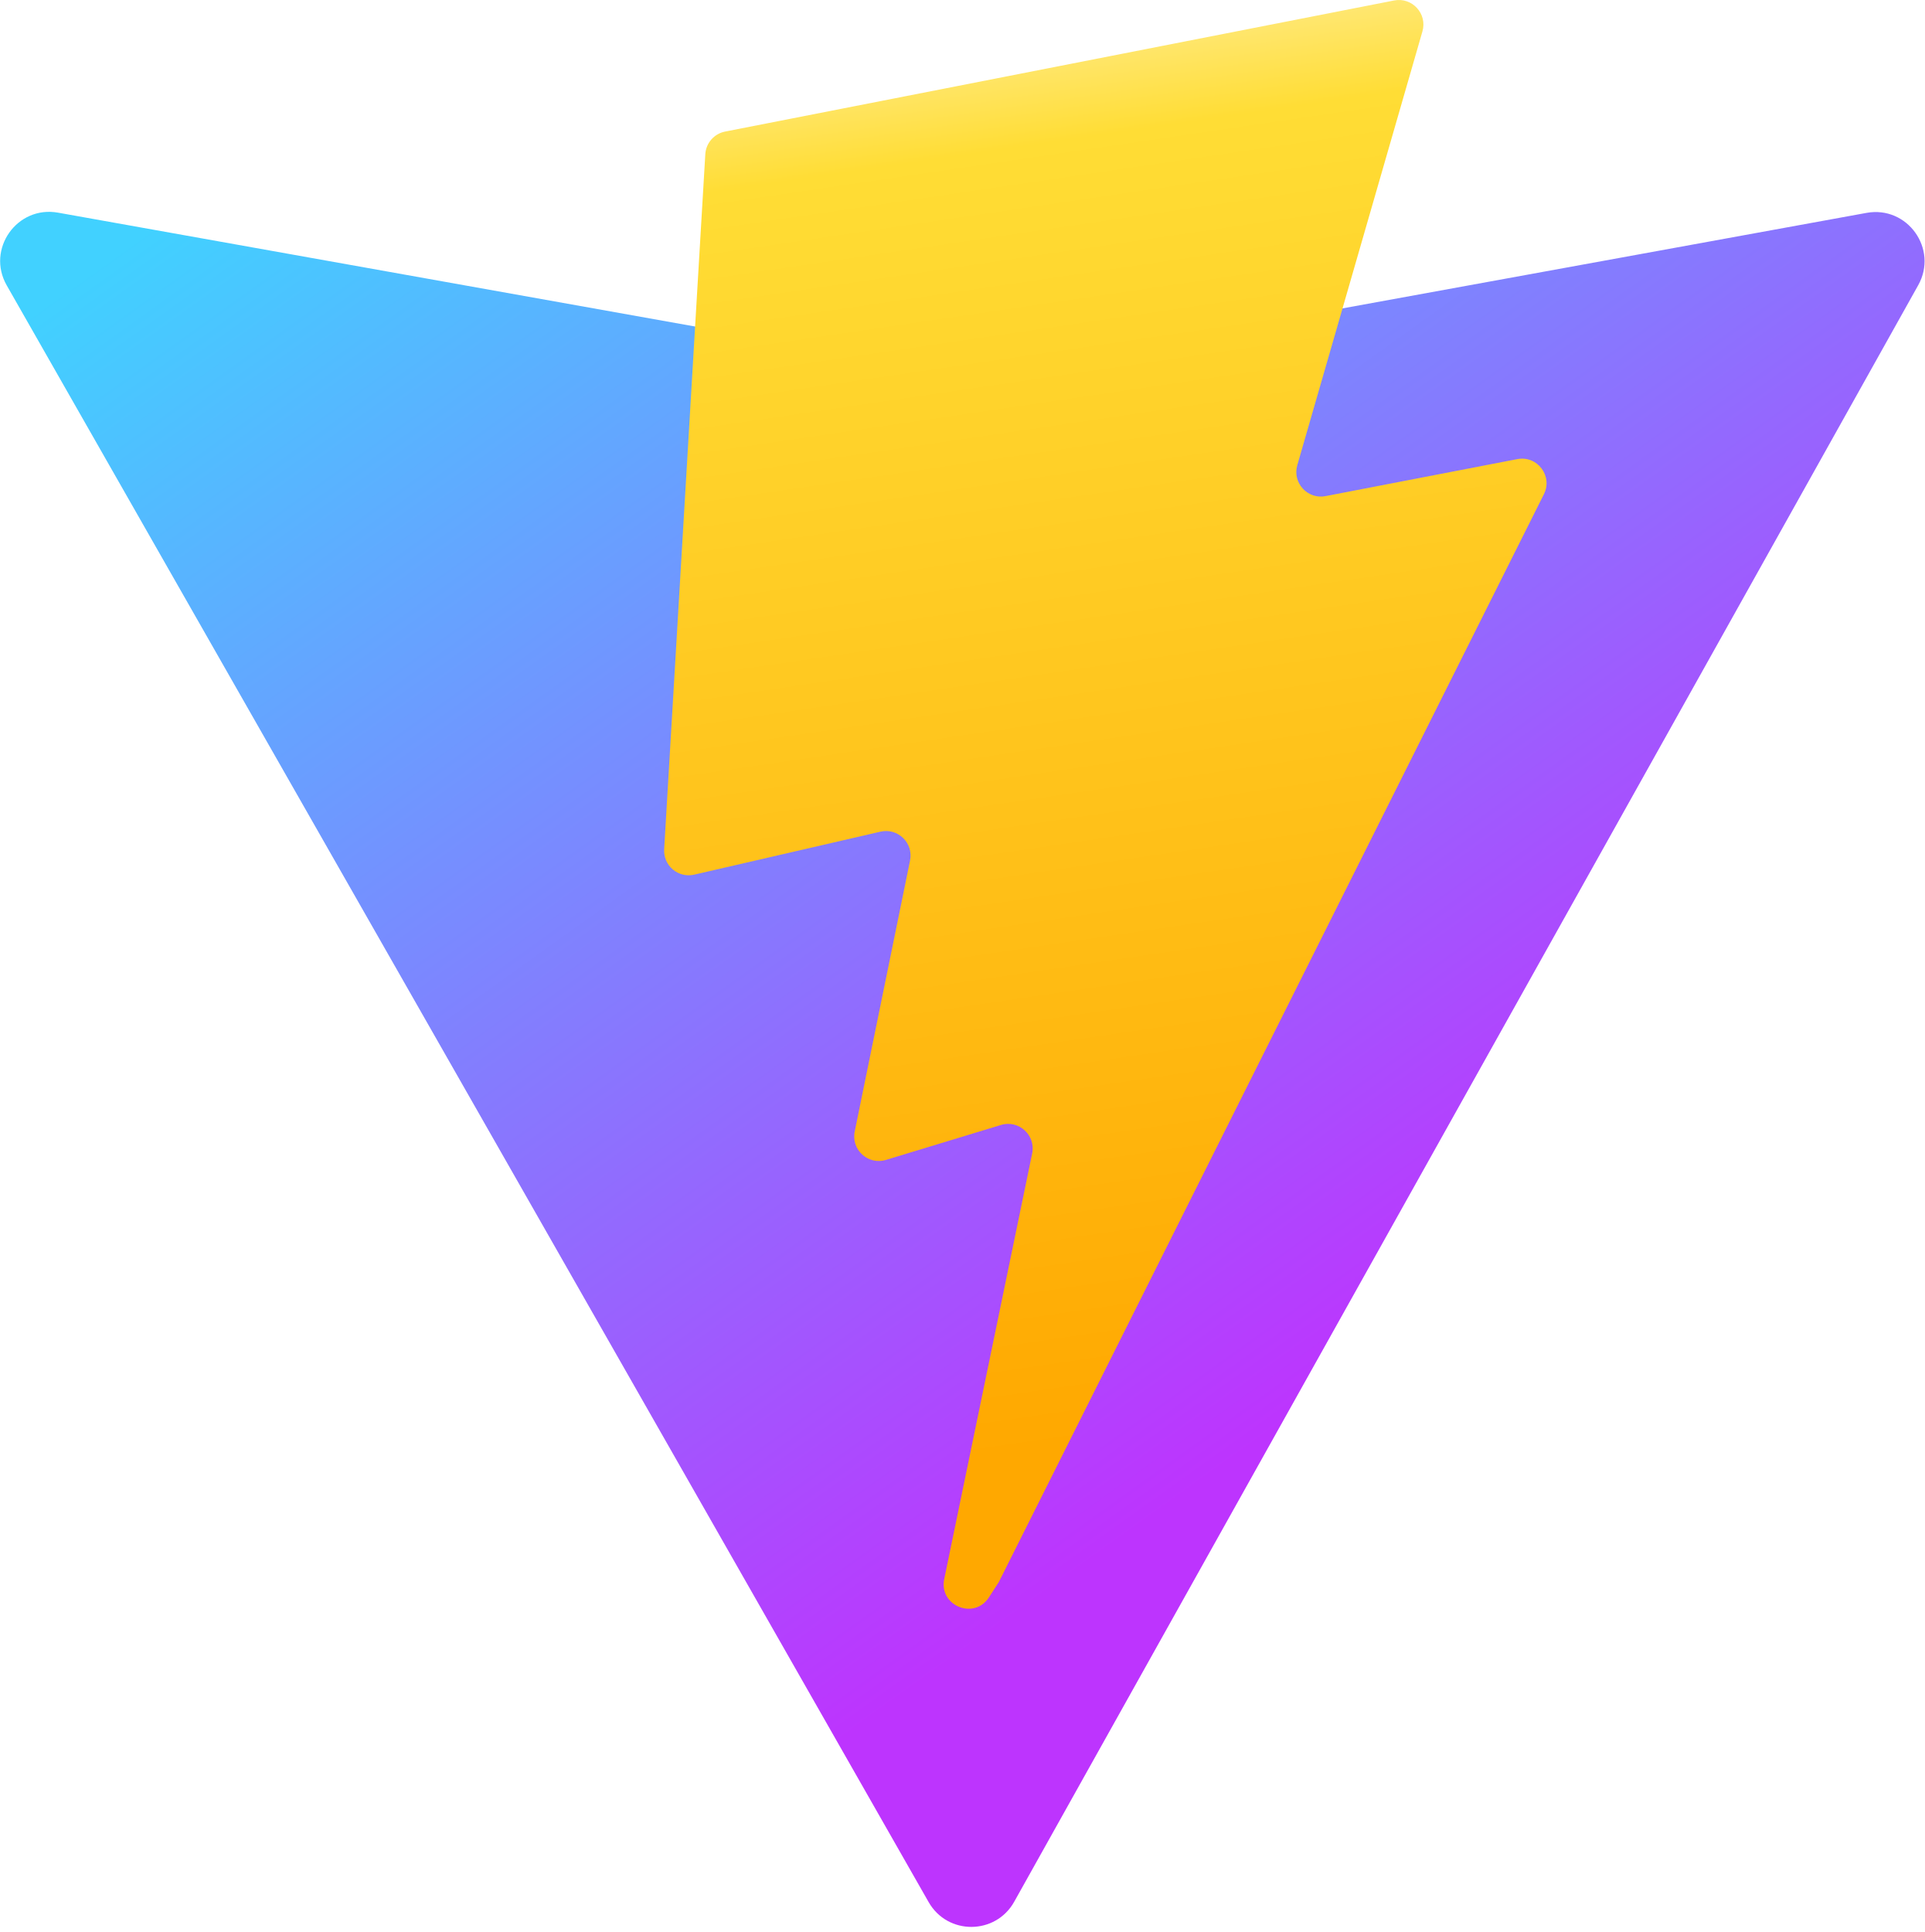
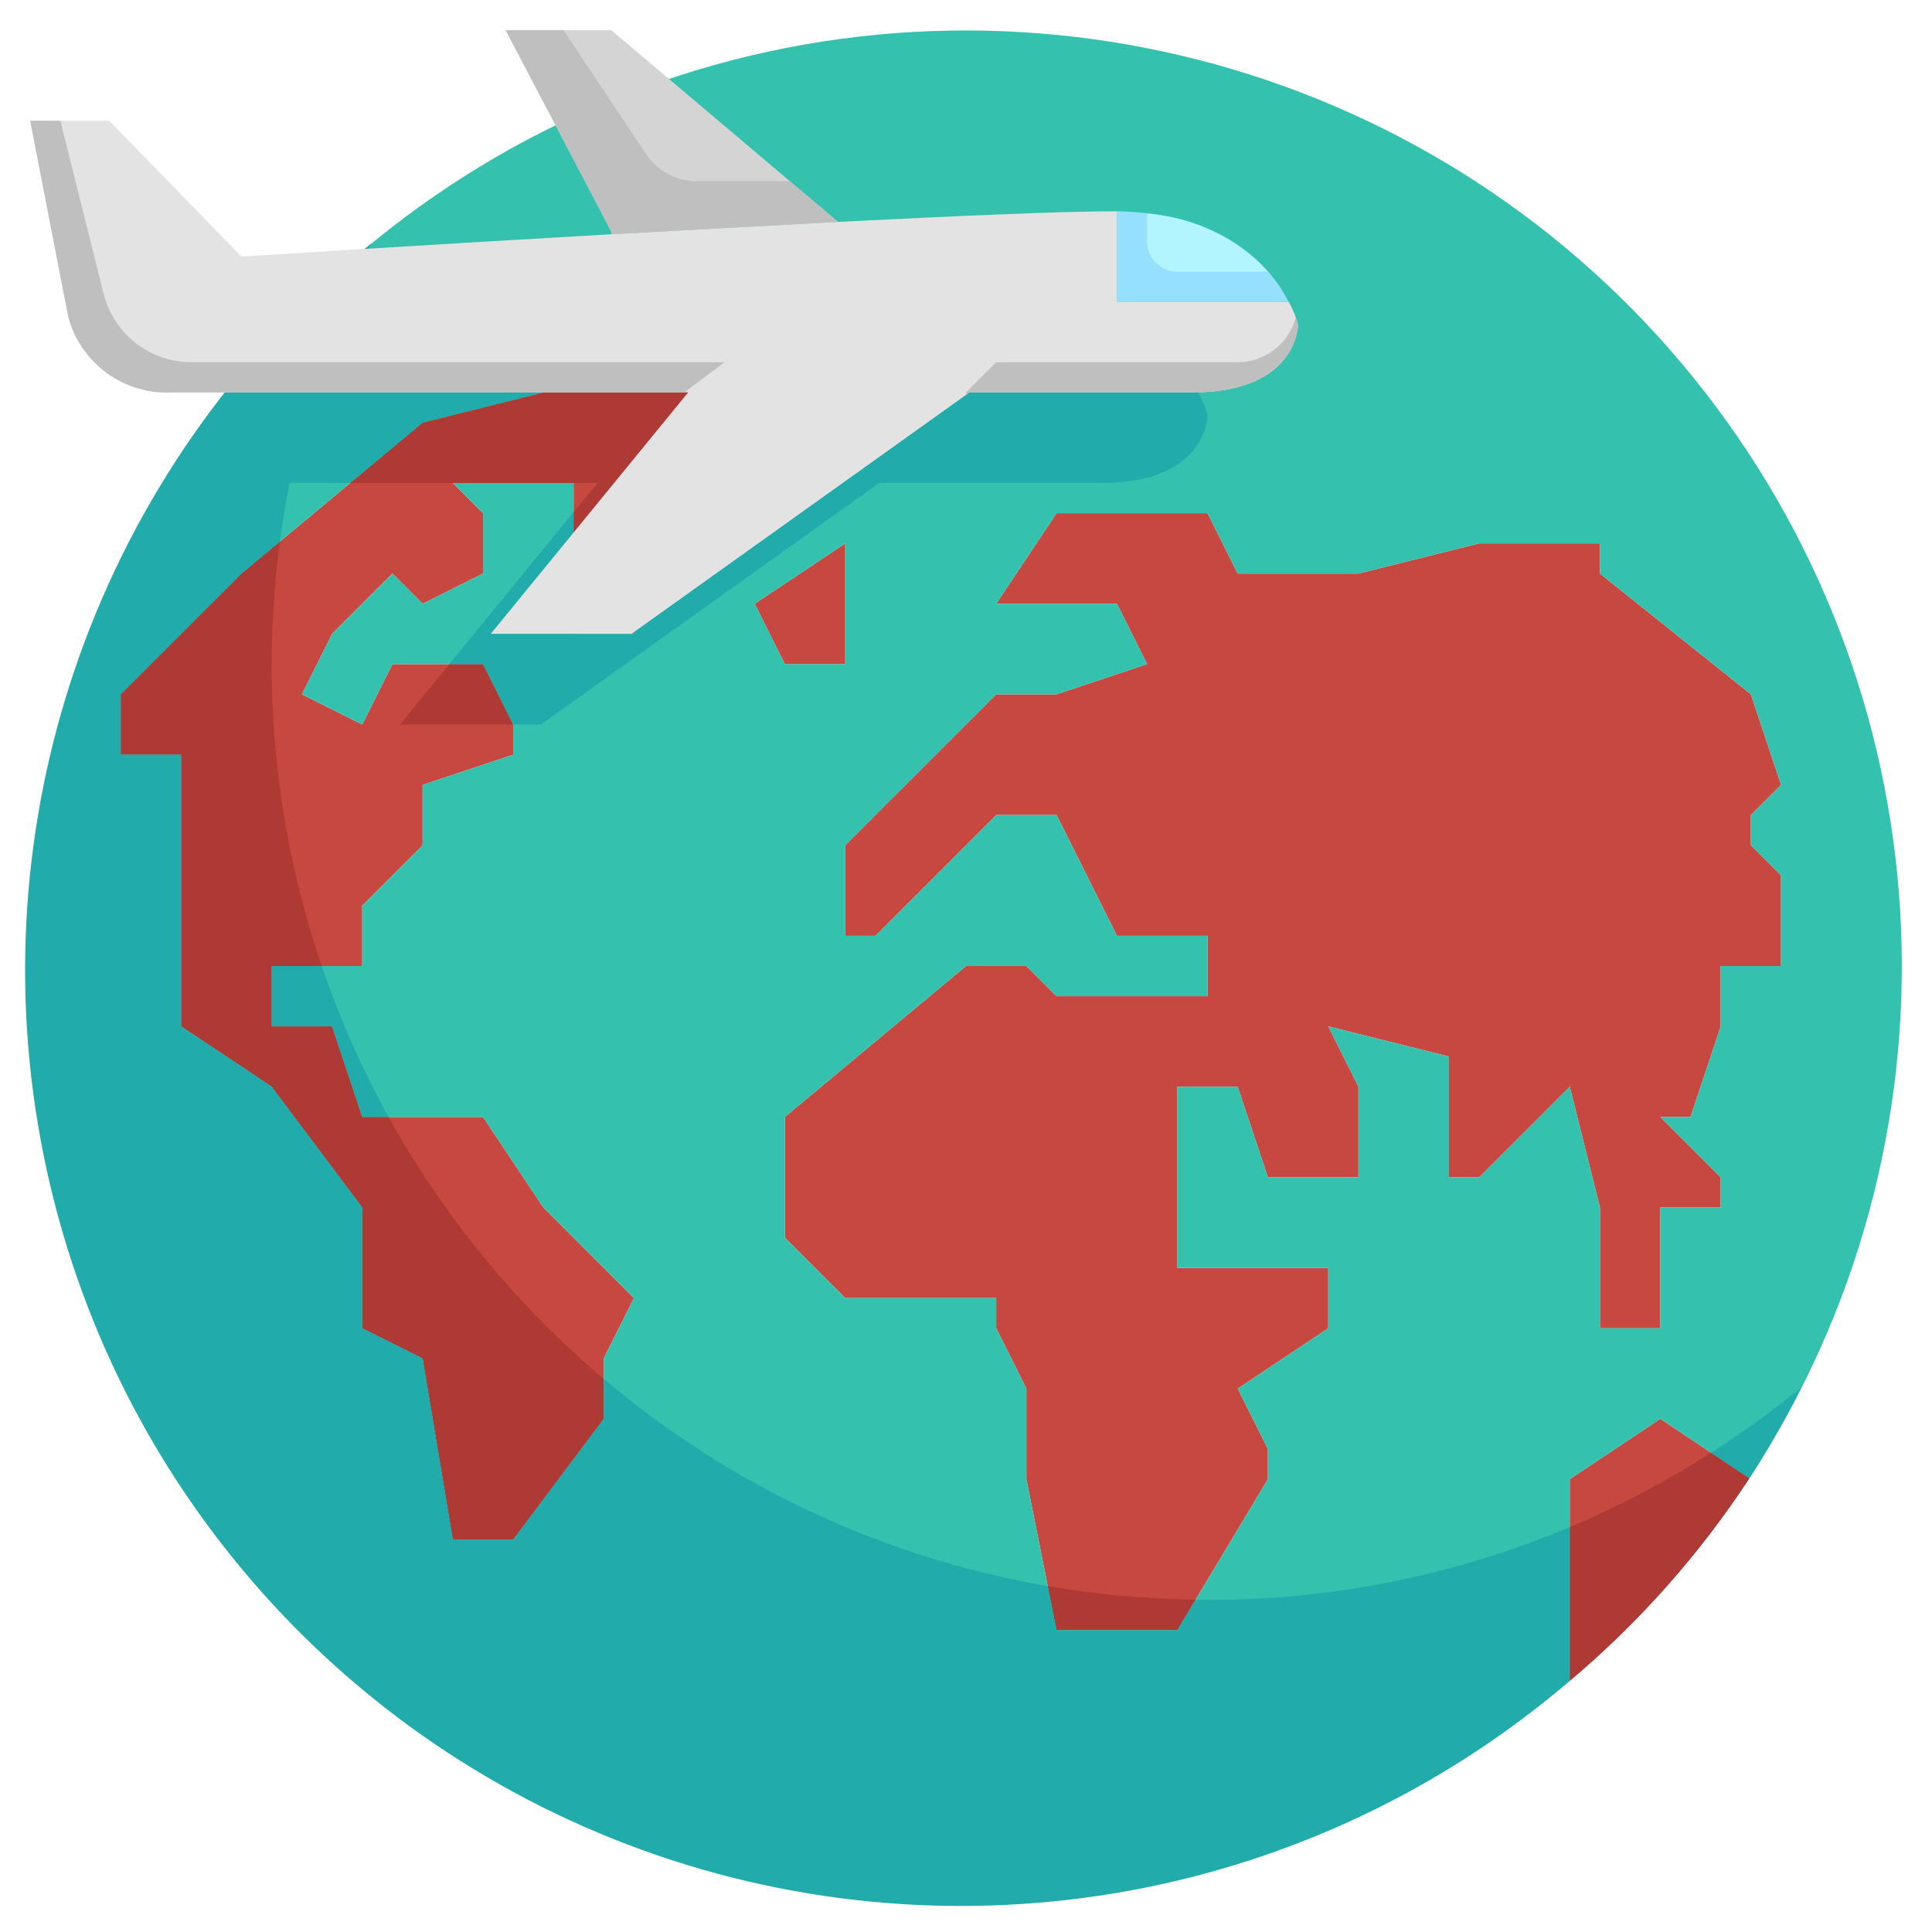
- <svg xmlns="http://www.w3.org/2000/svg" aria-hidden="true" role="img" class="iconify iconify--logos" width="31.88" height="32" preserveAspectRatio="xMidYMid meet" viewBox="0 0 256 257">
-   <defs>
-     <linearGradient id="IconifyId1813088fe1fbc01fb466" x1="-.828%" x2="57.636%" y1="7.652%" y2="78.411%">
-       <stop offset="0%" stop-color="#41D1FF" />
-       <stop offset="100%" stop-color="#BD34FE" />
-     </linearGradient>
-     <linearGradient id="IconifyId1813088fe1fbc01fb467" x1="43.376%" x2="50.316%" y1="2.242%" y2="89.03%">
-       <stop offset="0%" stop-color="#FFEA83" />
-       <stop offset="8.333%" stop-color="#FFDD35" />
-       <stop offset="100%" stop-color="#FFA800" />
-     </linearGradient>
-   </defs>
-   <path fill="url(#IconifyId1813088fe1fbc01fb466)" d="M255.153 37.938L134.897 252.976c-2.483 4.44-8.862 4.466-11.382.048L.875 37.958c-2.746-4.814 1.371-10.646 6.827-9.67l120.385 21.517a6.537 6.537 0 0 0 2.322-.004l117.867-21.483c5.438-.991 9.574 4.796 6.877 9.62Z" />
-   <path fill="url(#IconifyId1813088fe1fbc01fb467)" d="M185.432.063L96.44 17.501a3.268 3.268 0 0 0-2.634 3.014l-5.474 92.456a3.268 3.268 0 0 0 3.997 3.378l24.777-5.718c2.318-.535 4.413 1.507 3.936 3.838l-7.361 36.047c-.495 2.426 1.782 4.5 4.151 3.78l15.304-4.649c2.372-.72 4.652 1.36 4.15 3.788l-11.698 56.621c-.732 3.542 3.979 5.473 5.943 2.437l1.313-2.028l72.516-144.72c1.215-2.423-.88-5.186-3.54-4.672l-25.505 4.922c-2.396.462-4.435-1.77-3.759-4.114l16.646-57.705c.677-2.35-1.37-4.583-3.769-4.113Z" />
+ <svg xmlns="http://www.w3.org/2000/svg" viewBox="0 0 64 64">
+   <g data-name="20-World" id="_20-World">
+     <path d="M55,47l2.95,1.97A30.967,30.967,0,0,1,52,55.68V49Z" style="fill:#c74841" />
+     <polygon points="28 18 28 22 26 22 25 20 28 18" style="fill:#c74841" />
+     <polygon points="58 27 59 26 58 23 53 19 53 18 49 18 45 19 41 19 40 17 35 17 33 20 37 20 38 22 35 23 33 23 28 28 28 31 29 31 33 27 35 27 37 31 40 31 40 33 39 33 35 33 34 32 32 32 26 37 26 41 28 43 33 43 33 44 34 46 34 49 35 54 39 54 42 49 42 48 41 46 44 44 44 42 39 42 39 36 41 36 42 39 45 39 45 36 44 34 48 35 48 39 49 39 52 36 53 40 53 44 55 44 55 40 57 40 57 39 55 37 56 37 57 34 57 32 59 32 59 29 58 28 58 27" style="fill:#c74841" />
+     <polygon points="18 13 14 14 8 19 4 23 4 25 6 25 6 34 8.08 35.38 9 36 12 40 12 44 14 45 15 51 17 51 20 47 20 45 21 43 18 40 16 37 13 37 12 37 11 34 9 34 9 32 12 32 12 30 13 29 14 28 14 26 17 25 17 24 16 22 13 22 12 24 10 23 11 21 12 20 13 19 14 20 16 19 16 17 15 16 17 16 19 16 19 19 19 21 21 21 21 19 24 18 27 14 27 13 28 12 28 10 18 13" style="fill:#c74841" />
+     <path d="M1,32A31,31,0,1,1,57.95,48.97L55,47l-3,2v6.68A31,31,0,0,1,1,32ZM24,18l3-4V13l1-1V10L18,13l-4,1L8,19,4,23v2H6v9l2.08,1.38L9,36l3,4v4l2,1,1,6h2l3-4V45l1-2-3-3-2-3H12l-1-3H9V32h3V30l1-1,1-1V26l3-1V24l-1-2H13l-1,2-2-1,1-2,1-1,1-1,1,1,2-1V17l-1-1h4v5h2V19Zm1,2,1,2h2V18ZM44,42H39V36h2l1,3h3V36l-1-2,4,1v4h1l3-3,1,4v4h2V40h2V39l-2-2h1l1-3V32h2V29l-1-1V27l1-1-1-3-5-4V18H49l-4,1H41l-1-2H35l-2,3h4l1,2-3,1H33l-5,5v3h1l4-4h2l2,4h3v2H35l-1-1H32l-6,5v4l2,2h5v1l1,2v3l1,5h4l3-5V48l-1-2,3-2Z" style="fill:#34c1ad" />
+     <path d="M52,50.59v5.09a30.967,30.967,0,0,0,5.95-6.71l-1.268-.847A30.846,30.846,0,0,1,52,50.59Z" style="fill:#ad3a34" />
+     <path d="M39,54l.606-1.01a31.229,31.229,0,0,1-4.9-.449L35,54Z" style="fill:#ad3a34" />
+     <path d="M4,23v2H6v9l2.08,1.38L9,36l3,4v4l2,1,1,6h2l3-4V45.678A31.135,31.135,0,0,1,12.87,37H12l-1-3H9V32h1.658A30.8,30.8,0,0,1,9.273,17.939L8,19Z" style="fill:#ad3a34" />
+     <path d="M9,34h2l1,3h.87a30.79,30.79,0,0,1-2.212-5H9Z" style="fill:#21abab" />
+     <path d="M40,53c-.132,0-.262-.008-.394-.01L39,54H35l-.292-1.459A30.878,30.878,0,0,1,20,45.678V47l-3,4H15l-1-6-2-1V40L9,36l-.92-.62L6,34V25H4V23l4-4,1.273-1.061A30.79,30.79,0,0,1,12.318,8.05,31,31,0,1,0,52,55.68V50.59A30.9,30.9,0,0,1,40,53Z" style="fill:#21abab" />
+     <path d="M57.95,48.97a30.873,30.873,0,0,0,1.715-3.007,31.261,31.261,0,0,1-2.983,2.16Z" style="fill:#21abab" />
+     <path d="M42.69,10H37V7C40.65,7.05,42.14,8.92,42.69,10Z" style="fill:#96e0ff" />
+     <path d="M20.25,7.67,16.75,1h3.5l7.51,6.35c-2.42.13-5.02.27-7.51.41Z" style="fill:#d4d4d4" />
+     <path d="M37,10h5.69a3.235,3.235,0,0,1,.31.75S43,13,39.5,13H32.12l-11.2,8H16.25l6.54-8H5.71a3.384,3.384,0,0,1-3.45-2.51L1,4H3.62L8,8.5s5.77-.37,12.25-.74c2.49-.14,5.09-.28,7.51-.41,3.98-.2,7.45-.35,9.11-.35H37Z" style="fill:#e3e3e3" />
+     <polygon points="11.6 16 15 16 17 16 19 16 19.79 16 19 16.966 19 17.636 22.79 13 18 13 14 14 11.6 16" style="fill:#ad3a34" />
+     <polygon points="14.885 22 13.25 24 17 24 16 22 14.885 22" style="fill:#ad3a34" />
+     <path d="M14,14l4-1H7.515a31.01,31.01,0,0,0-2.07,3H11.6Z" style="fill:#21abab" />
+     <path d="M20.92,21H16.25L19,17.636v-.67L14.885,22H16l1,2h.92l11.2-8H36.5C40,16,40,13.75,40,13.75a3.235,3.235,0,0,0-.31-.75l0-.008c-.064,0-.12.008-.186.008H32.12L21,20.943V21Z" style="fill:#21abab" />
+     <path d="M23.07,6a2,2,0,0,1-1.664-.891L18.667,1H16.75l3.5,6.67v.09c2.49-.14,5.09-.28,7.51-.41L26.163,6Z" style="fill:#bfbfbf" />
+     <path d="M6.342,12a3,3,0,0,1-2.91-2.272L2,4H1l1.26,6.49A3.384,3.384,0,0,0,5.71,13H22.667L24,12Z" style="fill:#bfbfbf" />
+     <path d="M41,12H33l-1,1,.018.073.1-.073H39.5C43,13,43,10.75,43,10.75s-.022-.09-.075-.235A2,2,0,0,1,41,12Z" style="fill:#bfbfbf" />
+     <path d="M39,9h3a6.038,6.038,0,0,0-4-1.922V8A1,1,0,0,0,39,9Z" style="fill:#b3f5ff" />
+   </g>
</svg>
